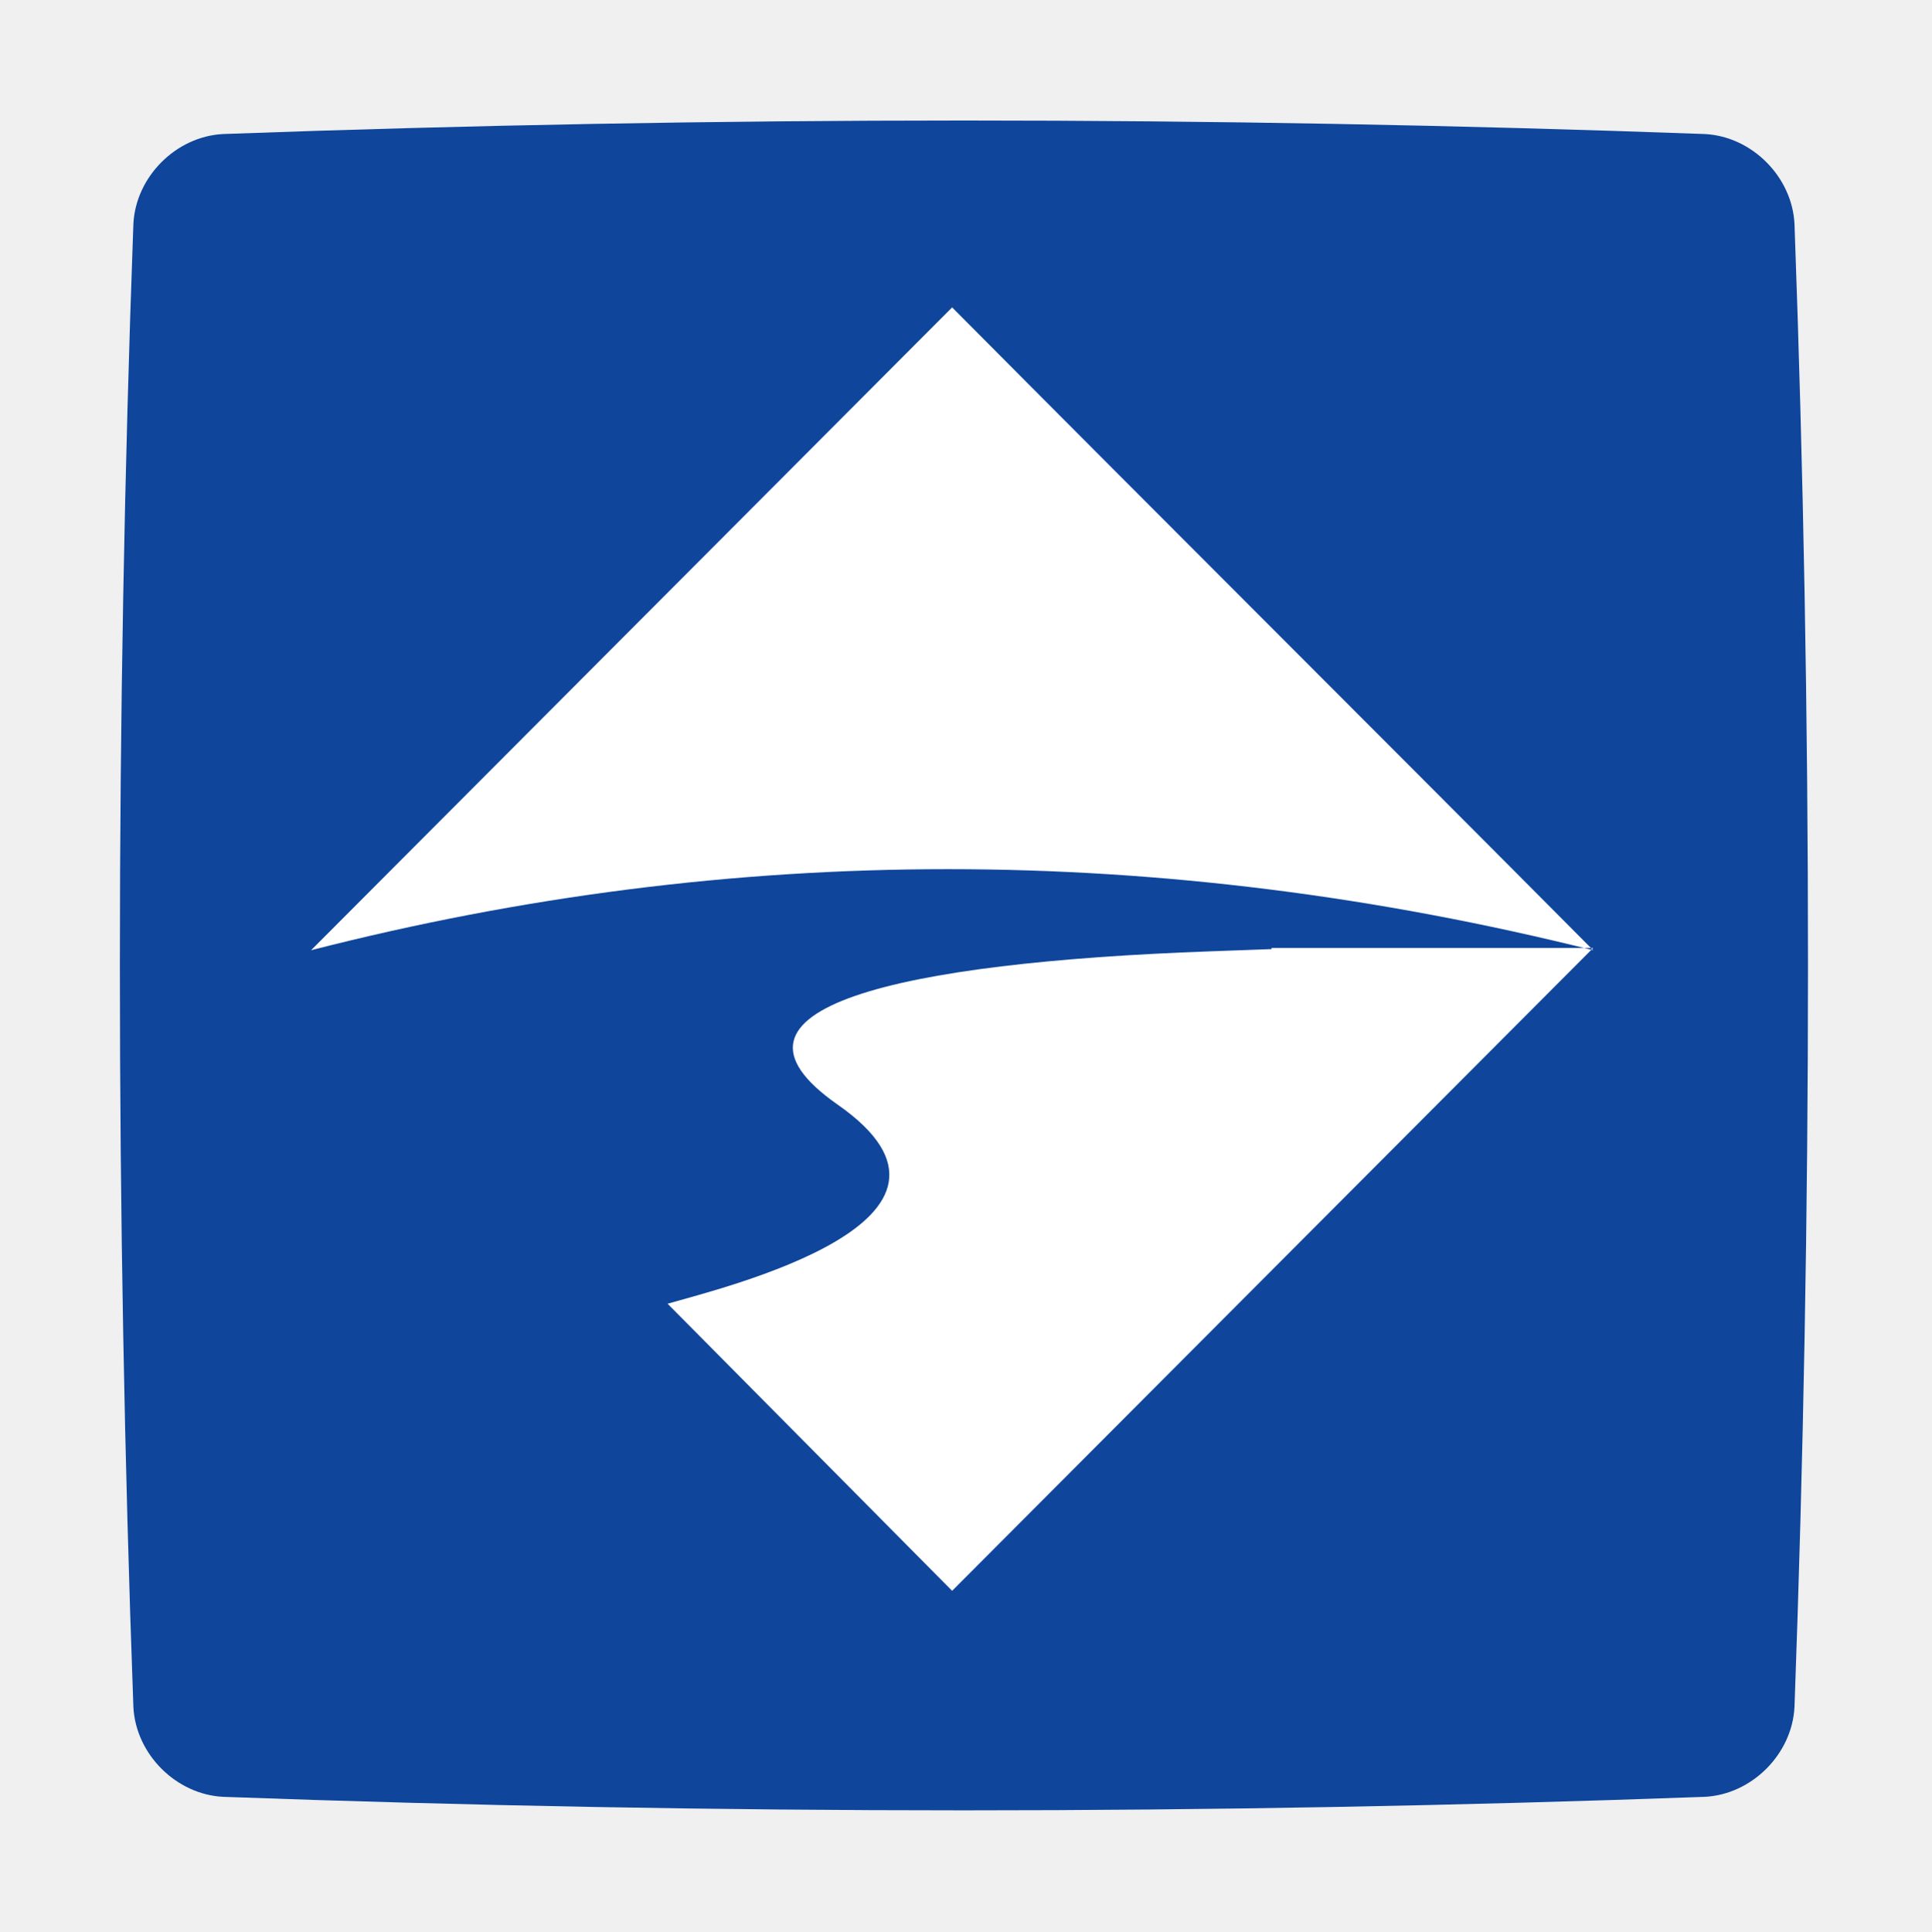
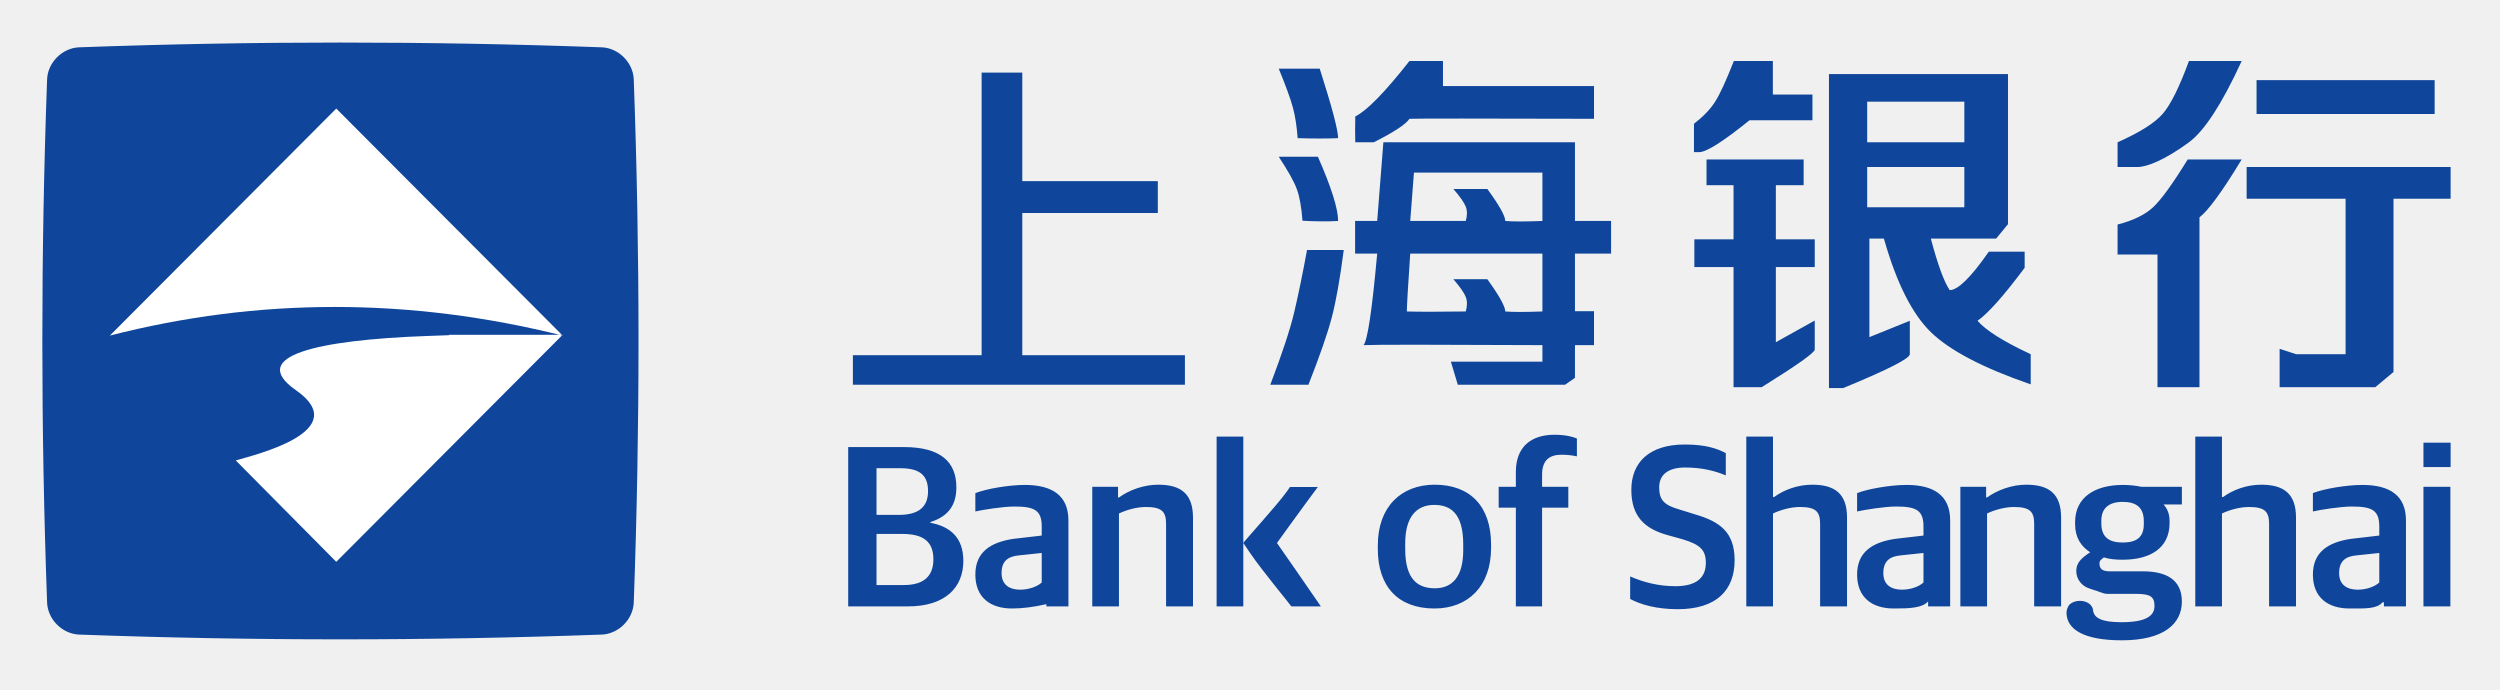
- <svg xmlns="http://www.w3.org/2000/svg" viewBox="-18 367 290 290">
+ <svg xmlns="http://www.w3.org/2000/svg" viewBox="-18 367 1063 293">
  <path fill="#0f469b" d="M884.664 573.192c2.763 0 5.428.296 7.895.79h17.173v7.505h-7.797c1.678 1.877 2.566 4.05 2.566 7.21v.691c0 10.864-8.488 15.604-19.936 15.604-2.862 0-5.625-.197-7.994-.987-1.184.987-1.875 1.283-1.875 2.567 0 2.47 1.382 3.358 4.54 3.358h14.014c9.672 0 16.482 3.457 16.482 12.839 0 9.48-7.698 16.493-25.561 16.493-15.89 0-23.489-4.543-23.489-11.753 0-1.143.44-2.302 1.203-3.38 2.824-2.743 9.223-2.036 10.06 2.073.213 3.512 3.54 5.357 12.028 5.357 10.56 0 14.113-2.667 14.113-6.914 0-3.95-1.776-5.135-7.895-5.135h-12.498c-.35-.046-.718-.108-1.094-.19l-2.4-.813a5.2 5.2 0 0 0-1.374-.465l-2.669-.902c-3.06-1.087-5.329-3.852-5.329-7.407 0-3.457 2.27-5.53 5.922-7.901-3.85-2.47-6.415-6.222-6.415-11.95v-.889c0-10.468 8.29-15.801 20.33-15.801m-186.323-17.185c8.882 0 13.718 1.68 17.468 3.654v9.481c-4.244-1.777-9.77-3.357-17.27-3.357-7.107 0-11.054 2.962-11.054 8.394 0 5.333 1.974 7.605 8.685 9.481l6.316 1.975c10.658 3.062 17.073 7.506 17.073 19.555 0 12.839-7.796 20.838-24.179 20.838-8.882 0-15.593-1.876-20.232-4.345v-9.58c5.428 2.37 11.843 4.148 19.245 4.148 9.08 0 12.929-3.753 12.929-9.876 0-5.63-2.468-7.802-9.87-10.074l-6.414-1.777c-9.573-2.667-15.396-7.802-15.396-19.259 0-11.456 7.402-19.258 22.699-19.258m288.123 17.185c11.744 0 18.554 4.542 18.554 15.11v36.54h-9.376v-1.73h-.592c-2.467 2.865-7.402 2.62-14.014 2.62-9.178 0-15.593-4.642-15.593-14.42 0-9.381 6.217-13.727 16.284-15.208l11.941-1.383v-3.851c0-6.914-3.059-8.494-11.645-8.494-4.935 0-13.52 1.399-16.58 2.09v-7.802c4.737-1.876 14.409-3.472 21.021-3.472m-394.438-.1c15.198 0 23.982 9.284 23.982 25.48v1.383c0 16.395-9.87 25.777-24.081 25.777-15.495 0-24.08-9.382-24.08-25.283v-1.58c0-16.295 9.868-25.776 24.179-25.776zm-174.289.1c11.744 0 18.554 4.542 18.554 15.11v36.54h-9.376v-.955q-7.995 1.845-14.606 1.845c-9.178 0-15.593-4.642-15.593-14.42 0-9.381 6.217-13.727 16.284-15.208l11.941-1.383v-3.851c0-6.914-3.059-8.494-11.645-8.494-4.935 0-13.52 1.41-16.58 2.1v-7.801c4.737-1.877 14.409-3.483 21.021-3.483m374.92 0c11.745 0 18.555 4.542 18.555 15.11v36.54h-9.376V622.7c-2.467 2.864-7.994 3.032-14.606 3.032-9.179 0-15.594-4.642-15.594-14.42 0-9.381 6.218-13.727 16.284-15.208l11.942-1.383v-3.851c0-6.914-3.06-8.494-11.645-8.494-4.935 0-13.521 1.41-16.58 2.1v-7.801c4.737-1.877 14.408-3.483 21.02-3.483m134.123-20.543v25.678h.494c4.145-3.062 10.066-5.234 16.185-5.234 9.77 0 14.804 3.95 14.804 14.024v37.726h-11.448v-35.06c0-5.135-1.678-7.21-8.586-7.21-3.948 0-8.39 1.285-11.449 2.766v39.504h-11.349v-72.194zm-452.32 20.444c9.77 0 14.803 3.95 14.803 14.024v37.726h-11.448v-35.06c0-5.135-1.678-7.21-8.586-7.21-3.948 0-8.389 1.285-11.448 2.766v39.504h-11.35v-50.861h10.955v4.543h.395c4.342-3.16 10.56-5.432 16.679-5.432m36.195-20.444v72.194h-11.35v-72.194zm31.68 21.431c-.702.843-8.79 11.924-13.688 18.682l-3.682 5.12c.833 1.203 15.718 22.545 18.307 26.428l.346.533h-12.534c-.661-1.03-12.318-15.073-17.298-22.355l-3.12-4.607c.666-1.167 14.487-16.221 18.482-21.865l1.344-1.936zm481.566-.098v50.86h-11.448v-50.86zm-380.975-22.123c4.54 0 7.698.79 9.573 1.58v7.605a30 30 0 0 0-6.514-.691c-5.33 0-8.29 2.469-8.29 8.493v5.136h11.152v8.888h-11.152v41.973h-11.152V582.87h-7.303v-8.888h7.303v-6.321c0-10.962 6.81-15.802 16.383-15.802m92.95.79v25.678h.494c4.145-3.062 10.067-5.234 16.186-5.234 9.77 0 14.803 3.95 14.803 14.024v37.726h-11.448v-35.06c0-5.135-1.678-7.21-8.586-7.21-3.948 0-8.389 1.285-11.448 2.766v39.504h-11.35v-72.194zm107.699 20.444c9.77 0 14.804 3.95 14.804 14.024v37.726H846.93v-35.06c0-5.135-1.678-7.21-8.587-7.21-3.947 0-8.388 1.285-11.448 2.766v39.504h-11.35v-50.861H826.5v4.543h.395c4.343-3.16 10.56-5.432 16.679-5.432zm-477.231-16c15.593 0 22.304 6.321 22.304 17.086 0 7.11-2.961 12.246-11.054 14.814v.296c8.488 1.58 14.014 6.321 14.014 16.197 0 11.259-7.599 19.357-23.587 19.357h-25.363v-67.75zm627.324 45.035-9.375.988c-5.034.395-7.698 2.469-7.698 7.604 0 4.84 3.257 7.012 7.895 7.012 3.652 0 7.303-1.284 9.178-3.061zm-568.727 0-9.375.988c-5.034.395-7.698 2.469-7.698 7.604 0 4.84 3.257 7.012 7.895 7.012 3.652 0 7.303-1.284 9.178-3.061zm374.921 0-9.376.988c-5.033.395-7.697 2.469-7.697 7.604 0 4.84 3.256 7.012 7.895 7.012 3.651 0 7.303-1.284 9.178-3.061zm-208.034-20.443c-7.796 0-12.336 5.432-12.336 16.394v2.37c0 13.135 5.527 16.69 12.632 16.69 7.6 0 12.04-5.234 12.04-16.196v-2.469c0-13.234-5.427-16.79-12.336-16.79zM365.653 594.03h-10.955v21.727h11.646c8.19 0 12.533-3.555 12.533-10.962 0-7.802-4.638-10.765-13.224-10.765m518.912-13.63c-5.823 0-9.08 2.666-9.08 8v1.185c0 5.925 3.455 8.098 9.08 8.098 5.823 0 8.981-2.173 8.981-7.802v-1.284c0-6.024-3.454-8.197-8.98-8.197zm-519.9-14.32h-9.967v19.85h9.474c7.106 0 12.435-2.37 12.435-10.073 0-7.308-4.145-9.777-11.941-9.777zM1024 555.217v10.37h-11.547v-10.37zM835.796 398.483v63.832l-5.037 6.135h-27.77q4.387 16.546 8.019 21.912 5.187 0 16.288-15.857l.338-.484h15.25v6.84q-13.342 17.886-20.038 22.529 5.275 6.087 21.99 13.919l.624.29v12.835q-30.466-10.508-42.472-22.216-11.82-11.526-19.703-38.908l-.246-.86h-6.175v41.894l17.193-6.954v14.21q0 2.709-27.736 14.16l-.57.235h-6.08V398.483zm-86.89 36.315v10.936H737.09v23.02h16.538v11.815H737.09v31.934l16.538-9.21v12.342q0 1.931-22.075 15.69l-.499.312h-11.953v-51.068h-16.666v-11.815h16.666v-23.02h-11.485v-10.936zm186.259 0q-12.337 20.342-17.946 24.614.027 6.468 0 72.225h-17.853v-56.41h-16.974V462.47q9.94-2.554 15.087-7.33 5.145-4.776 14.73-20.342zm88.835 3.214v13.487h-24.283v73.67l-7.743 6.468h-40.675v-16.32l7.011 2.283h21.038v-66.101h-42.076v-13.487zm-607.325-40.147v46.162H474.3v13.541h-57.625v60.474h69.15v12.54H344.644v-12.54h54.743V397.865zm136.692 75.422q-2.398 18.409-5.083 28.648t-9.94 28.648h-16.21q7.533-19.778 10.121-30.65 2.59-10.871 5.495-26.646zm98.307-45.782v33.45h15.36v13.884h-15.36v24.477h8.1v14.436h-8.1v13.91l-4.206 2.92h-45.616l-2.945-9.81h38.926v-7.02q-69.31-.353-76.06 0 2.529-2.878 5.742-38.196l.065-.717h-9.389v-13.884h9.39l2.626-33.45zm-13.841 47.334h-56.204q-1.44 21.246-1.44 24.592 7.253.248 25.055 0 1.002-3.558 0-6.164-1.002-2.607-5.265-7.539h14.44q7.616 10.53 7.616 13.703 4.854.415 15.798 0zm0-34.453h-54.62l-1.584 20.569h23.615q1.002-3.46 0-6.066-1.002-2.607-5.265-7.539h14.44q7.616 10.433 7.616 13.605 4.854.417 15.798 0zm-95.46-6.738q8.595 19.542 8.595 27.307-6.318.39-15.157-.097-.633-8.677-2.425-13.508t-7.667-13.702zm274.862 4.364h-41.307v17.128h41.307zm117.93-45.066q-12.528 27.266-22.424 34.559c-9.896 7.293-17.749 10.507-21.817 10.507h-8.532v-10.507q14.04-6.24 19.123-12.026 5.082-5.788 11.226-22.533zm-199.345 0v14.24h16.833v10.943h-26.756q-16.782 13.56-21.391 13.56h-2.232v-12.06q5.936-4.57 9.007-9.404t7.947-17.28zm-140.265 0v10.658h64.22v13.913q-73.405-.207-78.474 0-2.343 3.531-15.198 9.988h-7.841q-.141-4.599 0-10.988 7.293-3.576 23.039-23.571zm221.68 17.28h-41.307v17.279h41.307zm-274.088-14.029q7.821 24.474 7.821 29.544-7.131.324-17.211 0-.54-7.576-2.036-13.075-1.496-5.5-6.002-16.469zm474.064 4.863v14.419h-75.726v-14.42h75.726zM15.537 636.821c-7.093-.338-13.173-6.424-13.51-13.524a3059 3059 0 0 1 0-222.649c.337-7.1 6.417-13.186 13.51-13.524a3049 3049 0 0 1 222.423 0c7.093.338 13.173 6.424 13.51 13.524a3059 3059 0 0 1 0 222.649c-.337 7.1-6.417 13.186-13.51 13.524a3049 3049 0 0 1-222.423 0" />
  <path fill="#fff" d="M124.975 413.159c32.089 32.29 64.177 64.241 96.265 96.531q-97.53-24.345-192.53 0zm47.964 96.362-9.289.338c-46.612 1.69-76.674 8.453-55.9 22.992 24.994 17.413-17.396 27.556-25.503 29.923l42.728 43.11 96.265-96.532h-48.3v.17z" />
</svg>
